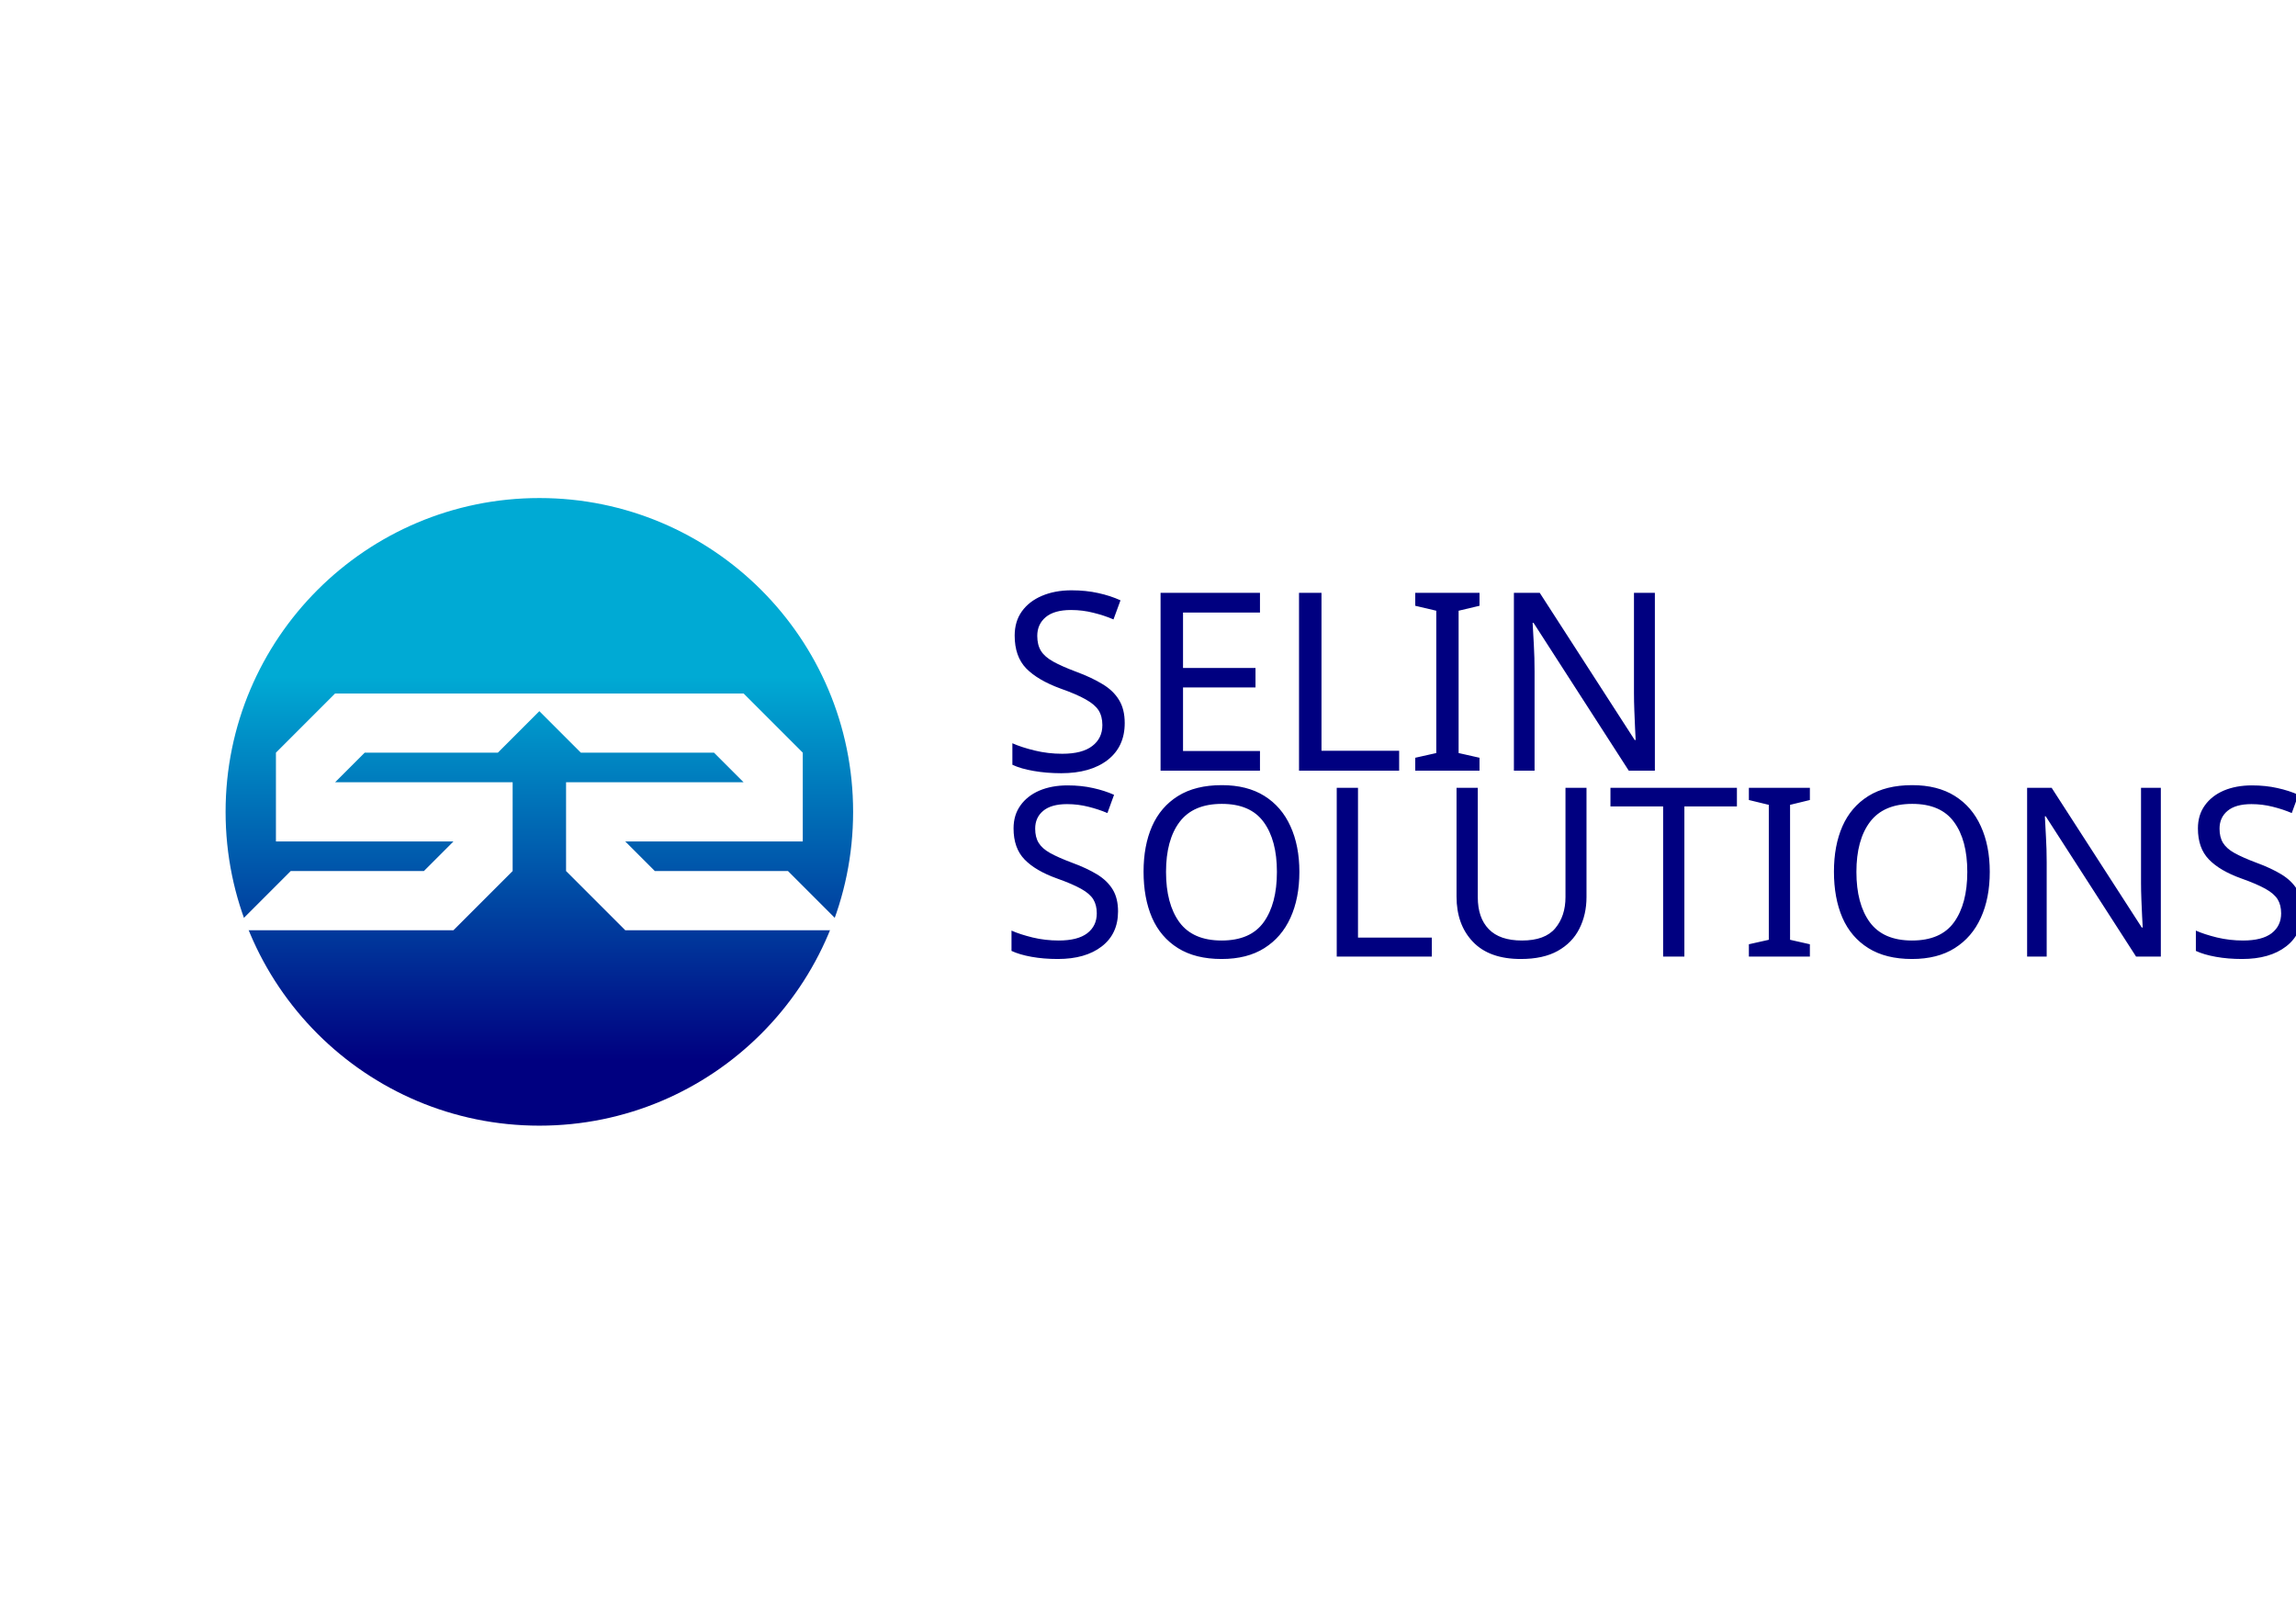
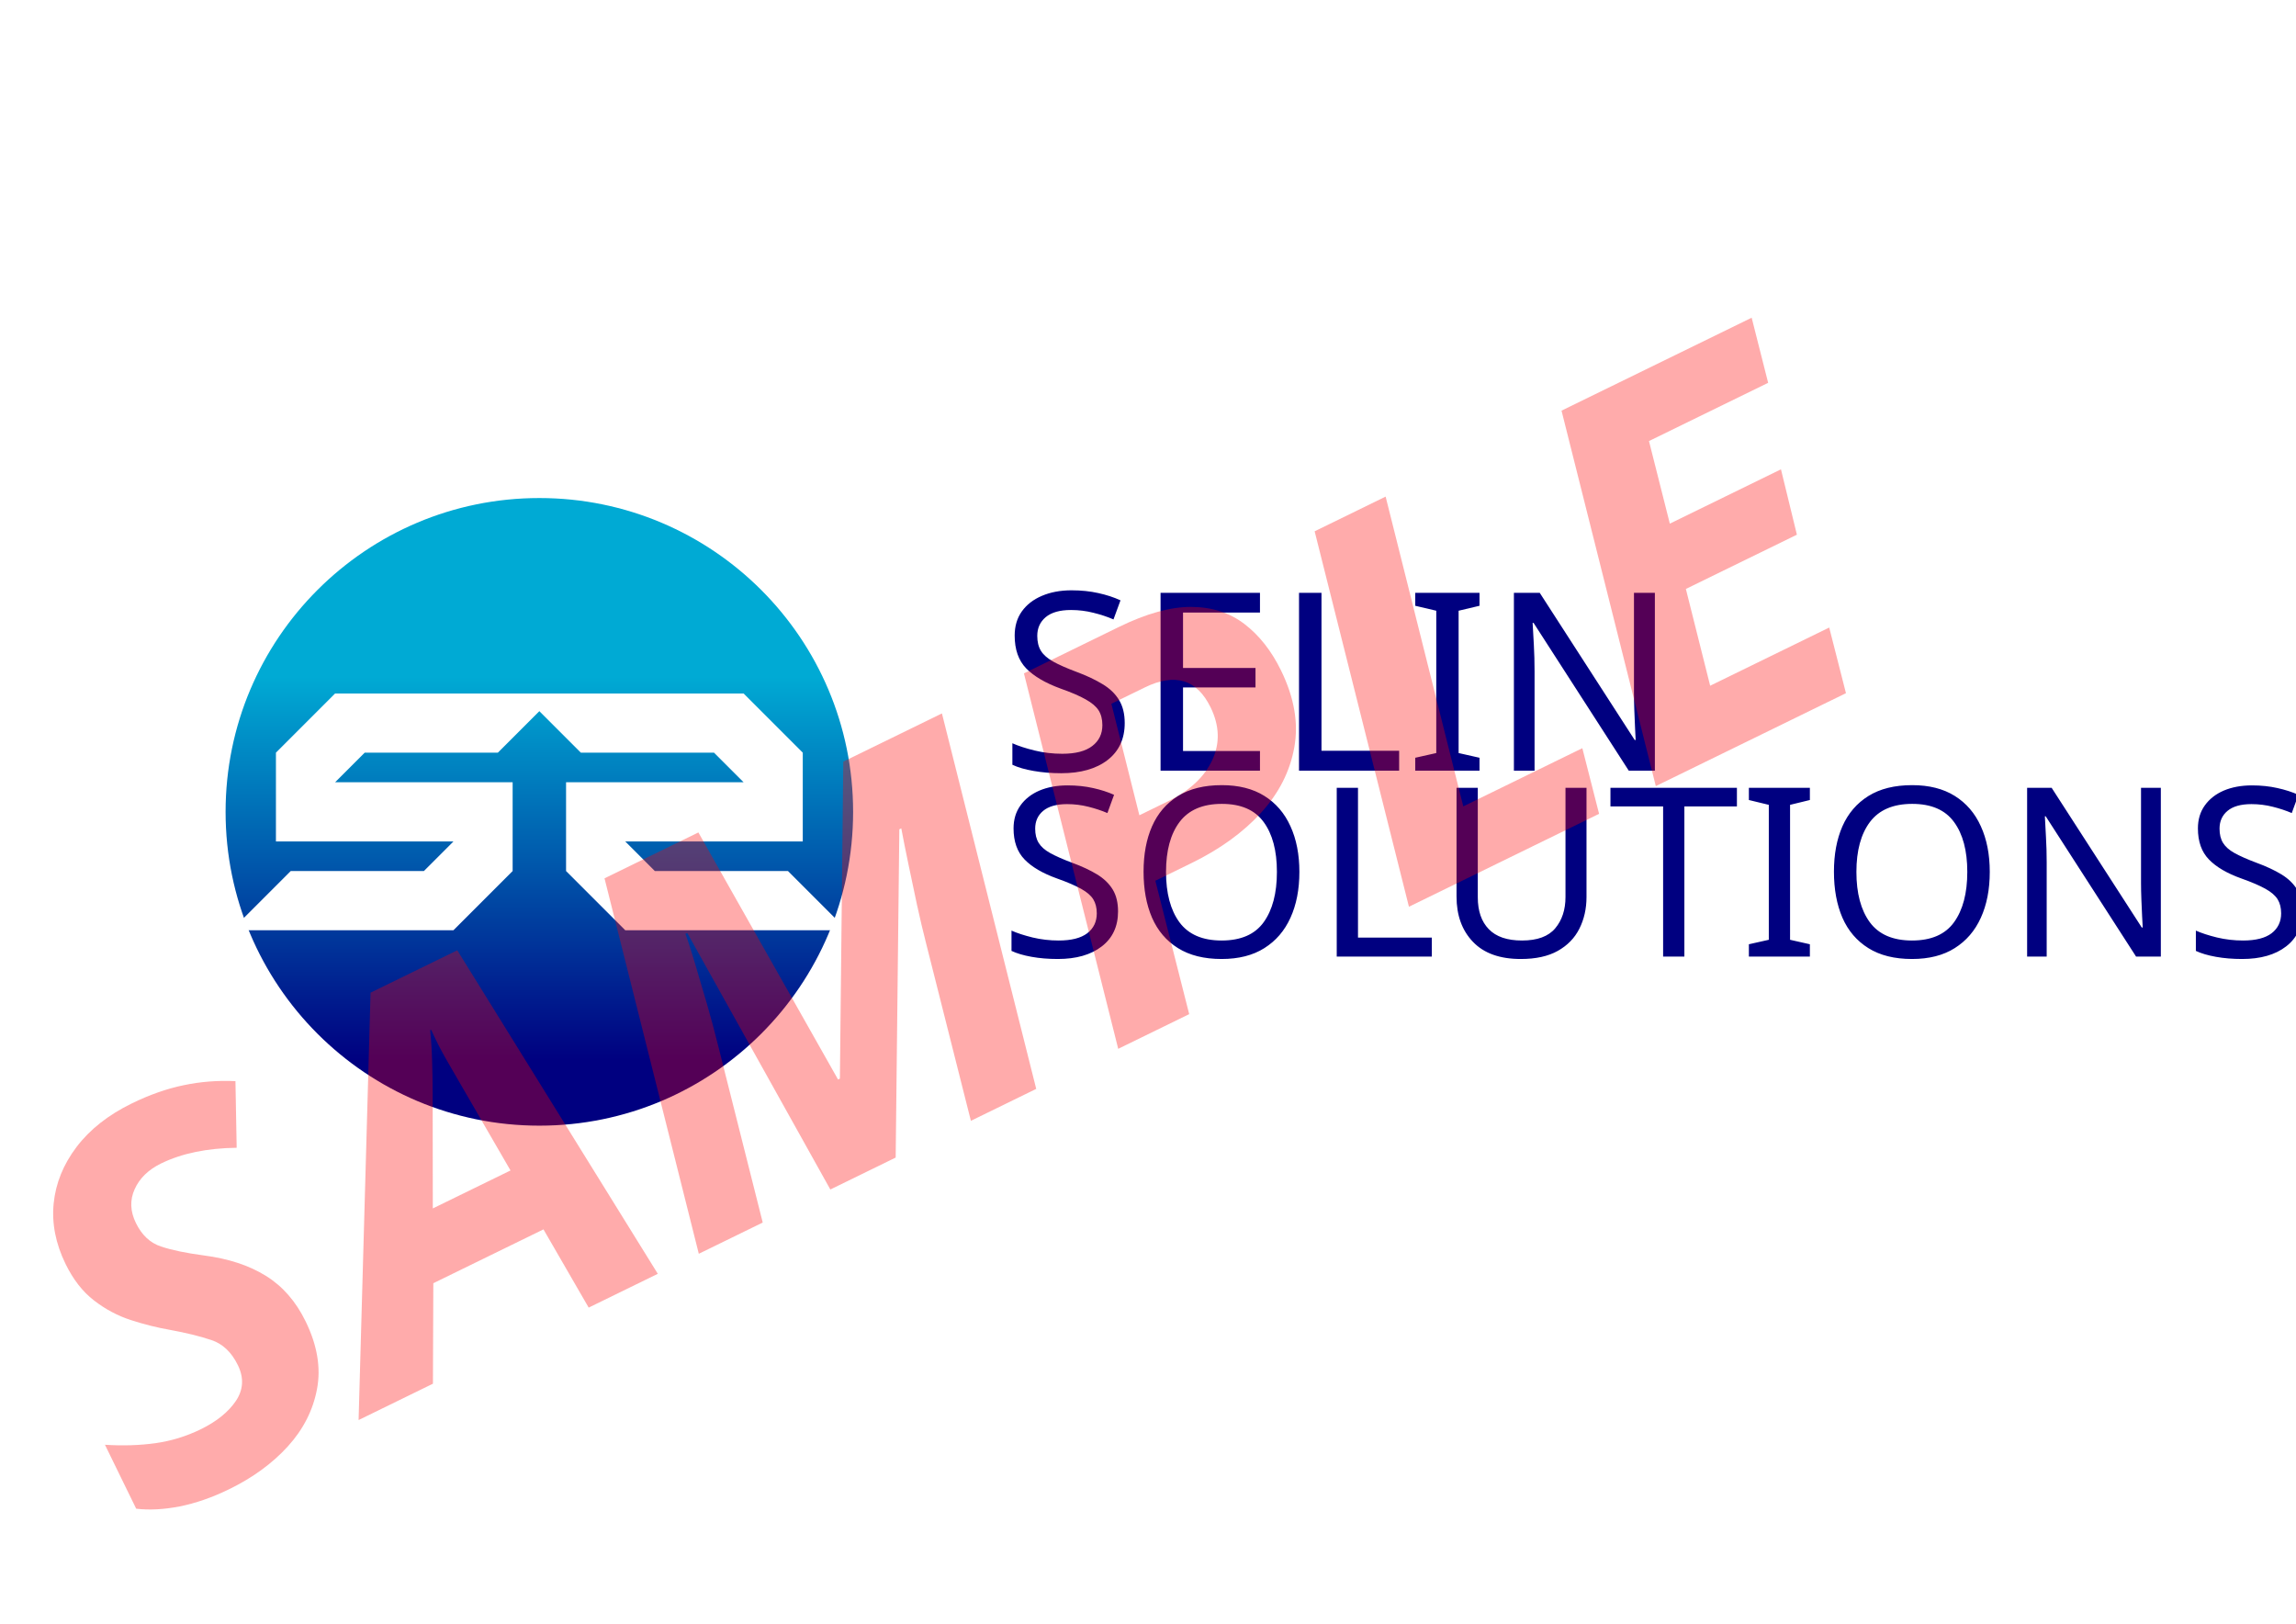
<svg xmlns="http://www.w3.org/2000/svg" xmlns:xlink="http://www.w3.org/1999/xlink" width="297mm" height="210mm" viewBox="0 0 297 210" version="1.1" id="svg921">
  <defs id="defs915">
    <linearGradient xlink:href="#linearGradient837" id="linearGradient839" x1="153.947" y1="101.921" x2="153.947" y2="234.512" gradientUnits="userSpaceOnUse" />
    <linearGradient id="linearGradient837">
      <stop style="stop-color:#00aad4;stop-opacity:1" offset="0" id="stop833" />
      <stop style="stop-color:#000080;stop-opacity:1" offset="1" id="stop835" />
    </linearGradient>
  </defs>
  <g id="layer1" transform="translate(0,-87)">
    <rect style="opacity:1;fill:#ffffff;fill-opacity:1;stroke:none;stroke-width:1.783;stroke-miterlimit:4;stroke-dasharray:none;stroke-opacity:1" id="rect1616" width="296.999" height="210.064" x="5.6497698e-05" y="87.003" />
    <g id="g894" transform="matrix(0.3749525,0,0,0.3749525,14.08775,136.3195)">
      <path id="path831" d="M 256.744,148.5 A 108.244,108.244 0 0 1 148.5,256.744 108.244,108.244 0 0 1 40.256,148.5 108.244,108.244 0 0 1 148.5,40.256 108.244,108.244 0 0 1 256.744,148.5 Z" style="opacity:1;fill:url(#linearGradient839);fill-opacity:1;stroke:none;stroke-width:1.797;stroke-miterlimit:4;stroke-dasharray:none;stroke-opacity:1" />
      <g style="fill:#ffffff" transform="translate(5.102675,7.6293945e-6)" id="g877">
        <g id="text843" style="font-style:normal;font-weight:normal;font-size:163.323px;line-height:1.25;font-family:sans-serif;letter-spacing:0px;word-spacing:0px;fill:#ffffff;fill-opacity:1;stroke:none;stroke-width:0.817" aria-label="S">
          <path id="path880" style="font-style:normal;font-variant:normal;font-weight:normal;font-stretch:normal;font-family:'Vermin Vibes';-inkscape-font-specification:'Vermin Vibes';fill:#ffffff;stroke-width:0.817" d="M 37.208,189.331 57.624,168.915 h 45.935 l 10.208,-10.208 H 52.52 v -30.623 l 20.415,-20.415 h 76.558 l -20.415,20.415 H 83.143 l -10.208,10.208 h 61.246 v 30.623 l -20.415,20.415 z" />
        </g>
        <g id="text843-7" style="font-style:normal;font-weight:normal;font-size:163.323px;line-height:1.25;font-family:sans-serif;letter-spacing:0px;word-spacing:0px;fill:#ffffff;fill-opacity:1;stroke:none;stroke-width:0.817" transform="scale(-1,1)" aria-label="S">
          <path id="path883" style="font-style:normal;font-variant:normal;font-weight:normal;font-stretch:normal;font-family:'Vermin Vibes';-inkscape-font-specification:'Vermin Vibes';fill:#ffffff;stroke-width:0.817" d="m -249.586,189.331 20.415,-20.415 h 45.935 l 10.208,-10.208 h -61.246 v -30.623 l 20.415,-20.415 h 76.558 l -20.415,20.415 h -45.935 l -10.208,10.208 h 61.246 v 30.623 l -20.415,20.415 z" />
        </g>
      </g>
    </g>
    <g id="g1560" transform="translate(0,1.620594)">
      <text id="text1513" y="185.056" x="129.316" style="font-style:normal;font-weight:normal;font-size:67.107px;line-height:1.25;font-family:sans-serif;letter-spacing:0px;word-spacing:0px;fill:#000080;fill-opacity:1;stroke:none;stroke-width:0.336" xml:space="preserve">
        <tspan style="font-style:normal;font-variant:normal;font-weight:normal;font-stretch:normal;font-size:32.211px;font-family:'Vermin Vibes';-inkscape-font-specification:'Vermin Vibes';fill:#000080;stroke-width:0.336" y="185.056" x="129.316" id="tspan1511">SELIN</tspan>
      </text>
      <text id="text1517" y="209.095" x="129.282" style="font-style:normal;font-weight:normal;font-size:63.695px;line-height:1.25;font-family:sans-serif;letter-spacing:0px;word-spacing:0px;fill:#000080;fill-opacity:1;stroke:none;stroke-width:0.318" xml:space="preserve">
        <tspan style="font-style:normal;font-variant:normal;font-weight:normal;font-stretch:normal;font-size:30.573px;font-family:'Vermin Vibes';-inkscape-font-specification:'Vermin Vibes';fill:#000080;stroke-width:0.318" y="209.095" x="129.282" id="tspan1515">SOLUTIONS</tspan>
      </text>
    </g>
+     <text xml:space="preserve" style="font-style:normal;font-weight:normal;font-size:68.616px;line-height:1.25;font-family:sans-serif;letter-spacing:0px;word-spacing:0px;opacity:0.33;fill:#000000;fill-opacity:1;stroke:none;stroke-width:0.343" x="-109.401" y="263.547" id="text1620" transform="rotate(-26.04062)">
+       <tspan id="tspan1618" x="-109.401" y="263.547" style="font-style:italic;font-variant:normal;font-weight:bold;font-stretch:normal;font-family:sans-serif;-inkscape-font-specification:'sans-serif Bold Italic';fill:#ff0000;stroke-width:0.343">SAMPLE</tspan>
+     </text>
  </g>
</svg>
